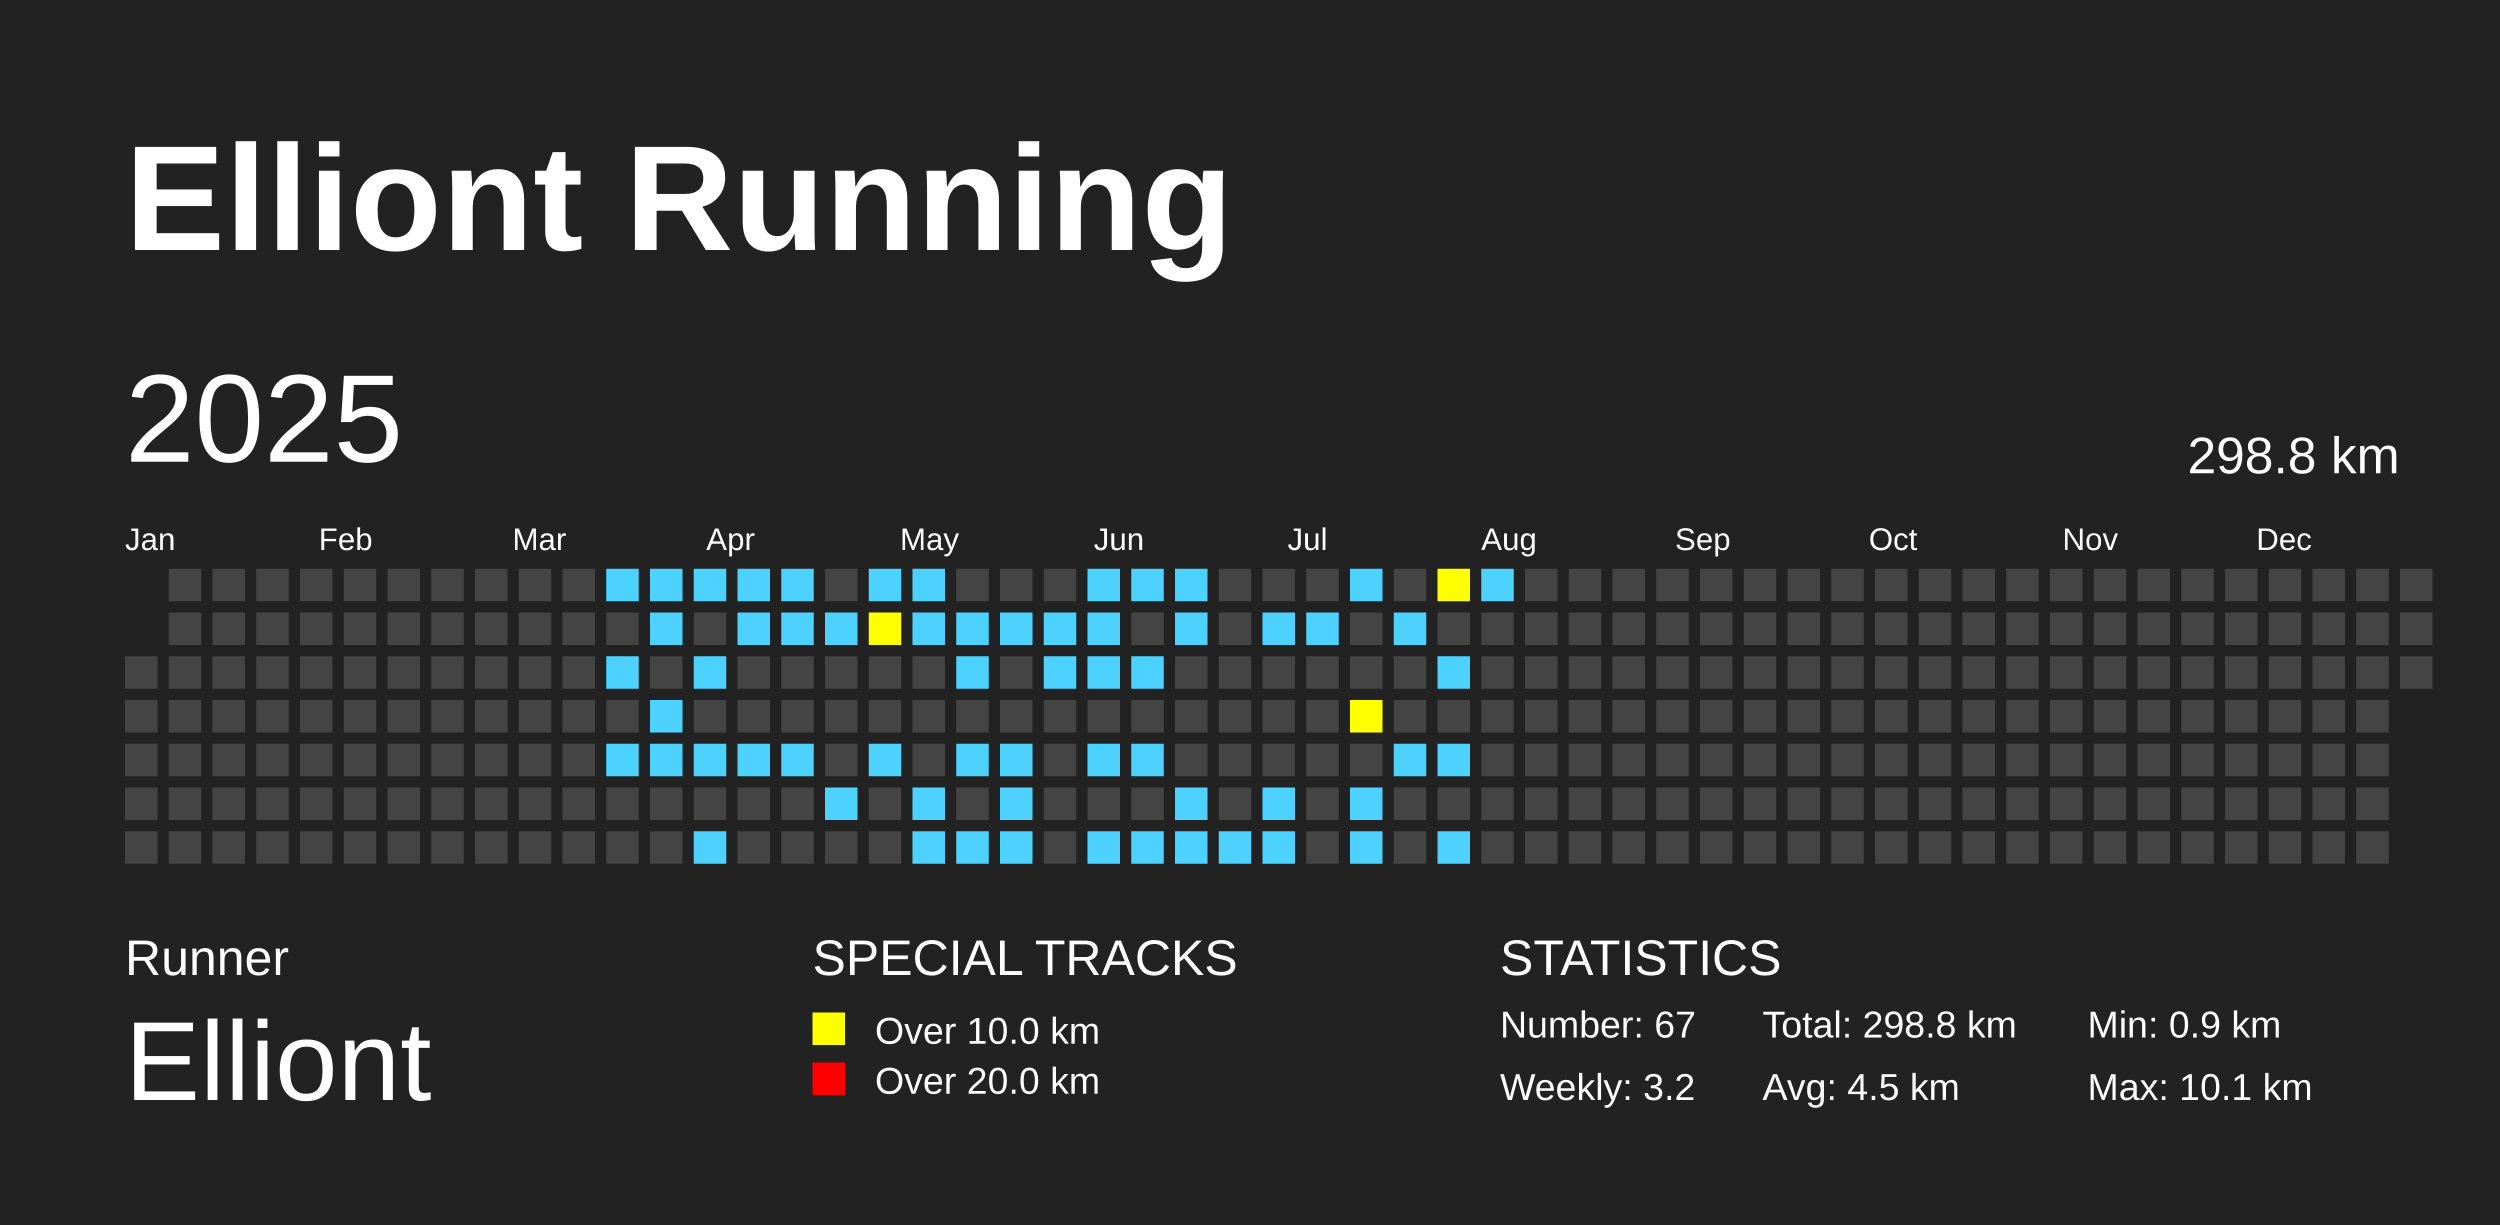
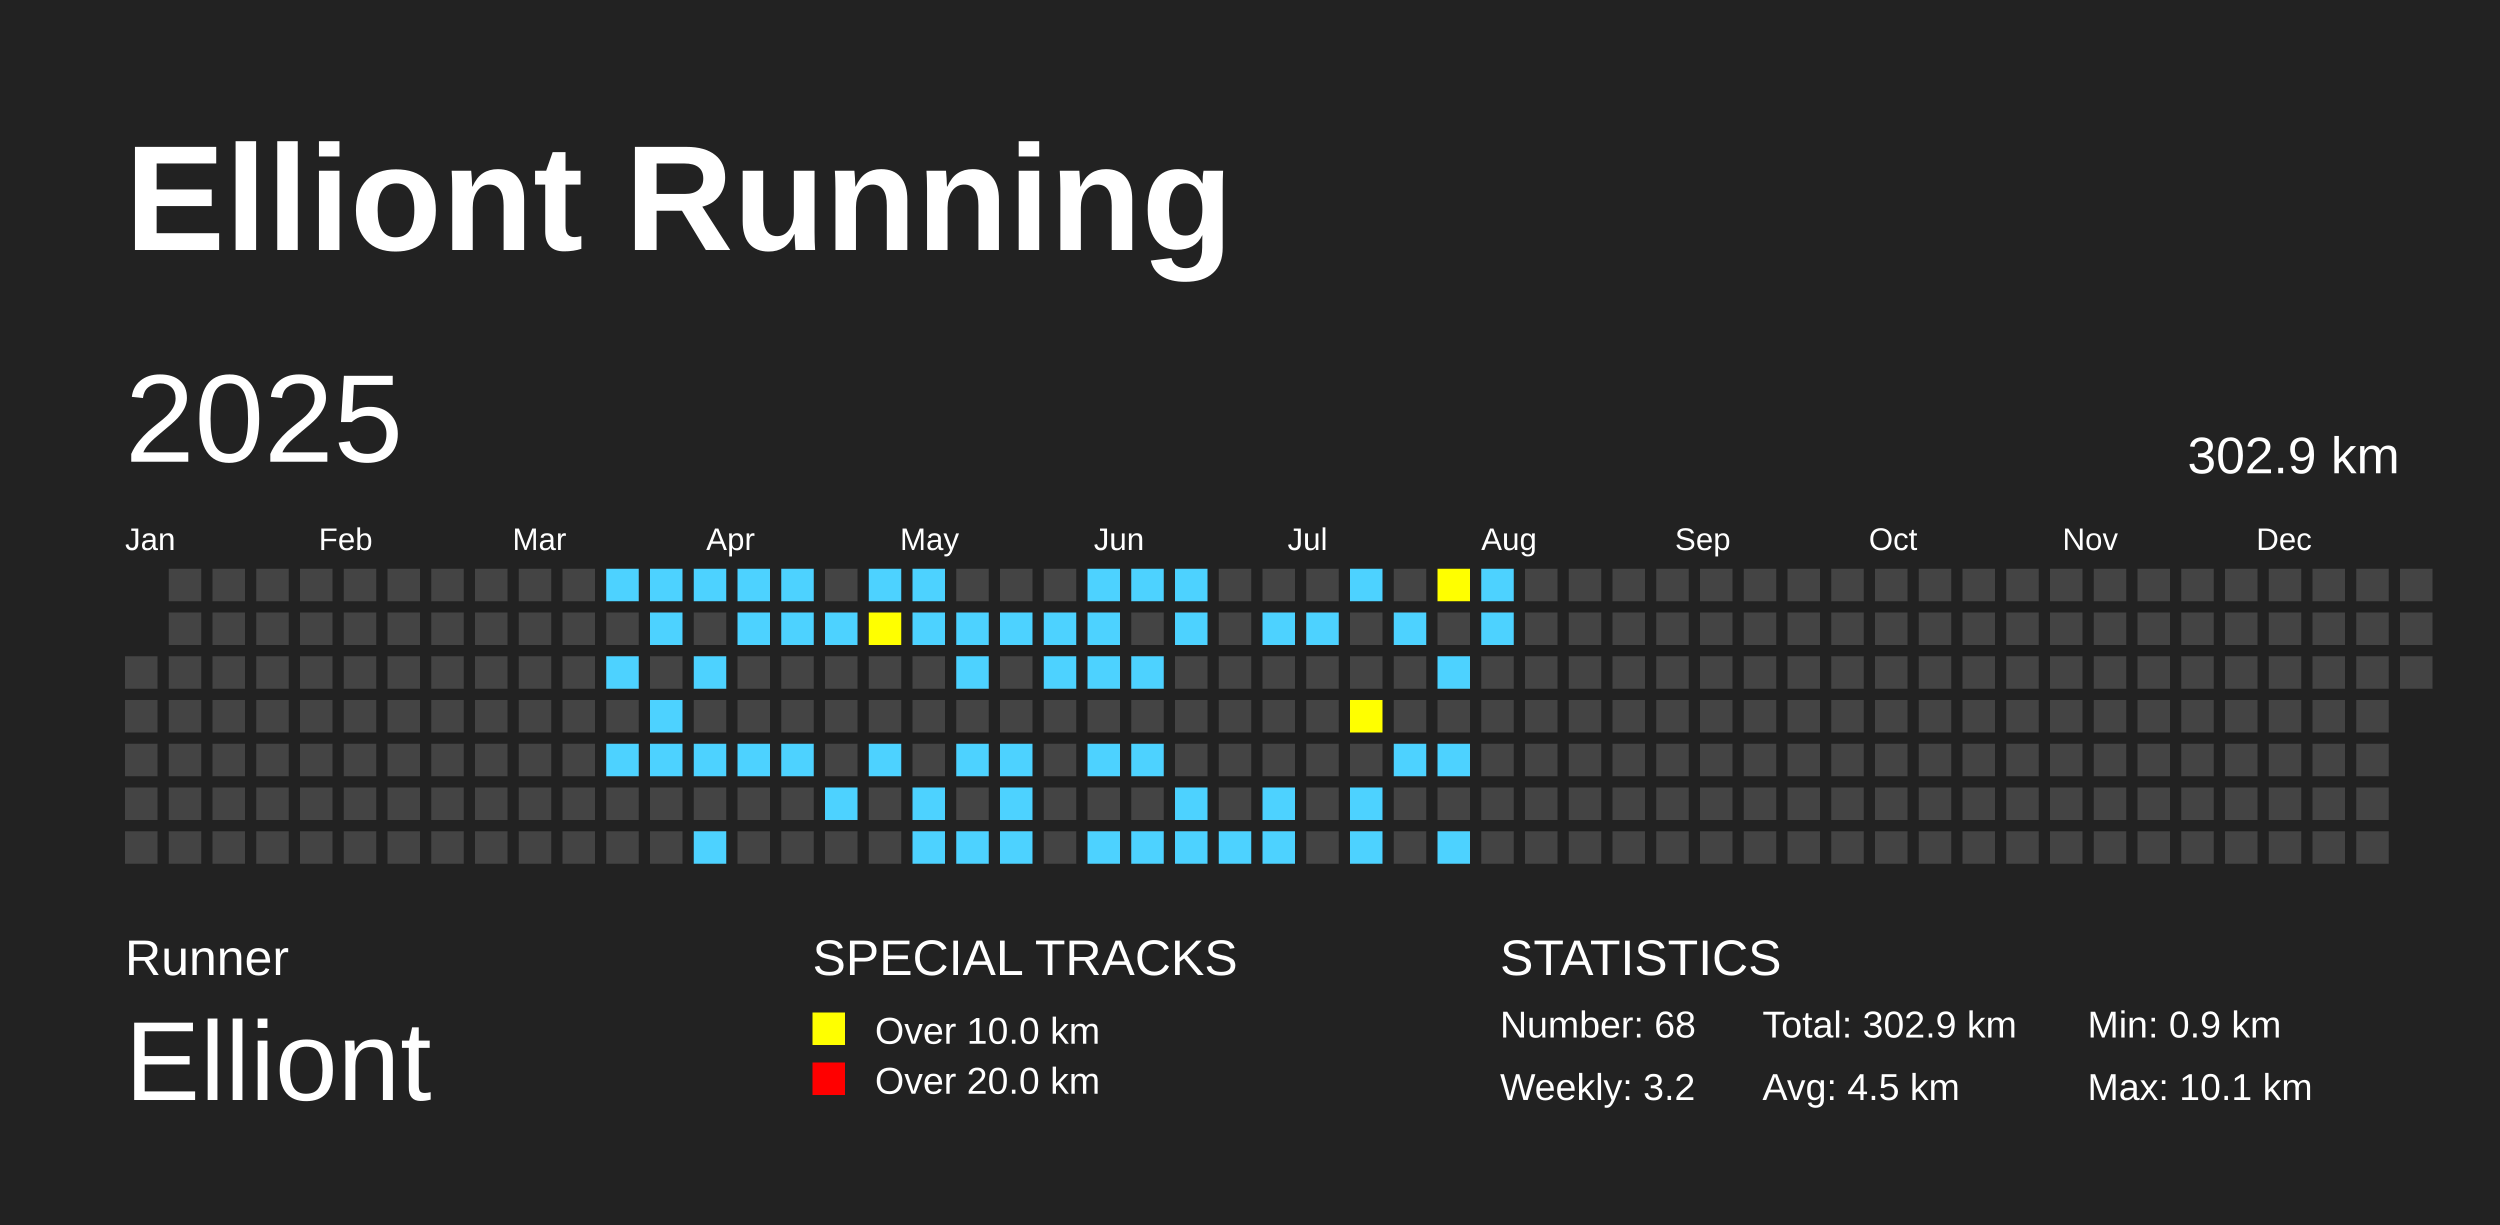
<svg xmlns="http://www.w3.org/2000/svg" baseProfile="full" height="98mm" version="1.1" viewBox="0,0,200,98" width="200mm">
  <defs />
  <rect fill="#222222" height="98" width="200" x="0" y="0" />
  <text fill="#FFFFFF" style="font-size:12px; font-family:Arial; font-weight:bold;" x="10" y="20">Elliont Running</text>
  <text fill="#FFFFFF" style="font-size:4px; font-family:Arial" x="10" y="78">Runner</text>
  <text fill="#FFFFFF" style="font-size:9px; font-family:Arial" x="10" y="88">Elliont</text>
  <text fill="#FFFFFF" style="font-size:4px; font-family:Arial" x="65" y="78">SPECIAL TRACKS</text>
  <rect fill="yellow" height="2.6" width="2.6" x="65" y="81" />
  <text fill="#FFFFFF" style="font-size:3px; font-family:Arial" x="70" y="83.5">Over 10.0 km</text>
  <rect fill="red" height="2.6" width="2.6" x="65" y="85" />
  <text fill="#FFFFFF" style="font-size:3px; font-family:Arial" x="70" y="87.5">Over 20.0 km</text>
  <text fill="#FFFFFF" style="font-size:4px; font-family:Arial" x="120" y="78">STATISTICS</text>
-   <text fill="#FFFFFF" style="font-size:3px; font-family:Arial" x="120" y="83">Number: 67</text>
+   <text fill="#FFFFFF" style="font-size:3px; font-family:Arial" x="120" y="83">Number: 68</text>
  <text fill="#FFFFFF" style="font-size:3px; font-family:Arial" x="120" y="88">Weekly: 3.2</text>
-   <text fill="#FFFFFF" style="font-size:3px; font-family:Arial" x="141" y="83">Total: 298.8 km</text>
+   <text fill="#FFFFFF" style="font-size:3px; font-family:Arial" x="141" y="83">Total: 302.9 km</text>
  <text fill="#FFFFFF" style="font-size:3px; font-family:Arial" x="141" y="88">Avg: 4.5 km</text>
  <text fill="#FFFFFF" style="font-size:3px; font-family:Arial" x="167" y="83">Min: 0.9 km</text>
  <text fill="#FFFFFF" style="font-size:3px; font-family:Arial" x="167" y="88">Max: 10.1 km</text>
  <text dominant-baseline="hanging" fill="#FFFFFF" style="font-size:10.0px; font-family:Arial;" x="10" y="30">2025</text>
-   <text dominant-baseline="hanging" fill="#FFFFFF" style="font-size:4.125px; font-family:Arial;" x="175" y="35">298.8 km</text>
+   <text dominant-baseline="hanging" fill="#FFFFFF" style="font-size:4.125px; font-family:Arial;" x="175" y="35">302.9 km</text>
  <text fill="#FFFFFF" style="font-size:2.5px; font-family:Arial" x="10.0" y="44">Jan</text>
  <text fill="#FFFFFF" style="font-size:2.5px; font-family:Arial" x="25.5" y="44">Feb</text>
  <text fill="#FFFFFF" style="font-size:2.5px; font-family:Arial" x="41.0" y="44">Mar</text>
  <text fill="#FFFFFF" style="font-size:2.5px; font-family:Arial" x="56.5" y="44">Apr</text>
  <text fill="#FFFFFF" style="font-size:2.5px; font-family:Arial" x="72.0" y="44">May</text>
  <text fill="#FFFFFF" style="font-size:2.5px; font-family:Arial" x="87.5" y="44">Jun</text>
  <text fill="#FFFFFF" style="font-size:2.5px; font-family:Arial" x="103.0" y="44">Jul</text>
  <text fill="#FFFFFF" style="font-size:2.5px; font-family:Arial" x="118.5" y="44">Aug</text>
  <text fill="#FFFFFF" style="font-size:2.5px; font-family:Arial" x="134.0" y="44">Sep</text>
  <text fill="#FFFFFF" style="font-size:2.5px; font-family:Arial" x="149.5" y="44">Oct</text>
  <text fill="#FFFFFF" style="font-size:2.5px; font-family:Arial" x="165.0" y="44">Nov</text>
  <text fill="#FFFFFF" style="font-size:2.5px; font-family:Arial" x="180.5" y="44">Dec</text>
  <rect fill="#444444" height="2.6" width="2.6" x="10.0" y="52.5" />
  <rect fill="#444444" height="2.6" width="2.6" x="10.0" y="56.0" />
  <rect fill="#444444" height="2.6" width="2.6" x="10.0" y="59.5" />
  <rect fill="#444444" height="2.6" width="2.6" x="10.0" y="63.0" />
  <rect fill="#444444" height="2.6" width="2.6" x="10.0" y="66.5" />
  <rect fill="#444444" height="2.6" width="2.6" x="13.5" y="45.5" />
  <rect fill="#444444" height="2.6" width="2.6" x="13.5" y="49.0" />
  <rect fill="#444444" height="2.6" width="2.6" x="13.5" y="52.5" />
  <rect fill="#444444" height="2.6" width="2.6" x="13.5" y="56.0" />
  <rect fill="#444444" height="2.6" width="2.6" x="13.5" y="59.5" />
  <rect fill="#444444" height="2.6" width="2.6" x="13.5" y="63.0" />
  <rect fill="#444444" height="2.6" width="2.6" x="13.5" y="66.5" />
  <rect fill="#444444" height="2.6" width="2.6" x="17.0" y="45.5" />
  <rect fill="#444444" height="2.6" width="2.6" x="17.0" y="49.0" />
  <rect fill="#444444" height="2.6" width="2.6" x="17.0" y="52.5" />
  <rect fill="#444444" height="2.6" width="2.6" x="17.0" y="56.0" />
  <rect fill="#444444" height="2.6" width="2.6" x="17.0" y="59.5" />
  <rect fill="#444444" height="2.6" width="2.6" x="17.0" y="63.0" />
  <rect fill="#444444" height="2.6" width="2.6" x="17.0" y="66.5" />
  <rect fill="#444444" height="2.6" width="2.6" x="20.5" y="45.5" />
  <rect fill="#444444" height="2.6" width="2.6" x="20.5" y="49.0" />
  <rect fill="#444444" height="2.6" width="2.6" x="20.5" y="52.5" />
  <rect fill="#444444" height="2.6" width="2.6" x="20.5" y="56.0" />
  <rect fill="#444444" height="2.6" width="2.6" x="20.5" y="59.5" />
  <rect fill="#444444" height="2.6" width="2.6" x="20.5" y="63.0" />
  <rect fill="#444444" height="2.6" width="2.6" x="20.5" y="66.5" />
  <rect fill="#444444" height="2.6" width="2.6" x="24.0" y="45.5" />
  <rect fill="#444444" height="2.6" width="2.6" x="24.0" y="49.0" />
  <rect fill="#444444" height="2.6" width="2.6" x="24.0" y="52.5" />
  <rect fill="#444444" height="2.6" width="2.6" x="24.0" y="56.0" />
  <rect fill="#444444" height="2.6" width="2.6" x="24.0" y="59.5" />
  <rect fill="#444444" height="2.6" width="2.6" x="24.0" y="63.0" />
  <rect fill="#444444" height="2.6" width="2.6" x="24.0" y="66.5" />
  <rect fill="#444444" height="2.6" width="2.6" x="27.5" y="45.5" />
  <rect fill="#444444" height="2.6" width="2.6" x="27.5" y="49.0" />
  <rect fill="#444444" height="2.6" width="2.6" x="27.5" y="52.5" />
  <rect fill="#444444" height="2.6" width="2.6" x="27.5" y="56.0" />
  <rect fill="#444444" height="2.6" width="2.6" x="27.5" y="59.5" />
  <rect fill="#444444" height="2.6" width="2.6" x="27.5" y="63.0" />
  <rect fill="#444444" height="2.6" width="2.6" x="27.5" y="66.5" />
  <rect fill="#444444" height="2.6" width="2.6" x="31.0" y="45.5" />
  <rect fill="#444444" height="2.6" width="2.6" x="31.0" y="49.0" />
  <rect fill="#444444" height="2.6" width="2.6" x="31.0" y="52.5" />
  <rect fill="#444444" height="2.6" width="2.6" x="31.0" y="56.0" />
  <rect fill="#444444" height="2.6" width="2.6" x="31.0" y="59.5" />
  <rect fill="#444444" height="2.6" width="2.6" x="31.0" y="63.0" />
  <rect fill="#444444" height="2.6" width="2.6" x="31.0" y="66.5" />
  <rect fill="#444444" height="2.6" width="2.6" x="34.5" y="45.5" />
  <rect fill="#444444" height="2.6" width="2.6" x="34.5" y="49.0" />
  <rect fill="#444444" height="2.6" width="2.6" x="34.5" y="52.5" />
  <rect fill="#444444" height="2.6" width="2.6" x="34.5" y="56.0" />
  <rect fill="#444444" height="2.6" width="2.6" x="34.5" y="59.5" />
  <rect fill="#444444" height="2.6" width="2.6" x="34.5" y="63.0" />
  <rect fill="#444444" height="2.6" width="2.6" x="34.5" y="66.5" />
  <rect fill="#444444" height="2.6" width="2.6" x="38.0" y="45.5" />
  <rect fill="#444444" height="2.6" width="2.6" x="38.0" y="49.0" />
  <rect fill="#444444" height="2.6" width="2.6" x="38.0" y="52.5" />
  <rect fill="#444444" height="2.6" width="2.6" x="38.0" y="56.0" />
  <rect fill="#444444" height="2.6" width="2.6" x="38.0" y="59.5" />
  <rect fill="#444444" height="2.6" width="2.6" x="38.0" y="63.0" />
  <rect fill="#444444" height="2.6" width="2.6" x="38.0" y="66.5" />
  <rect fill="#444444" height="2.6" width="2.6" x="41.5" y="45.5" />
  <rect fill="#444444" height="2.6" width="2.6" x="41.5" y="49.0" />
  <rect fill="#444444" height="2.6" width="2.6" x="41.5" y="52.5" />
  <rect fill="#444444" height="2.6" width="2.6" x="41.5" y="56.0" />
  <rect fill="#444444" height="2.6" width="2.6" x="41.5" y="59.5" />
  <rect fill="#444444" height="2.6" width="2.6" x="41.5" y="63.0" />
  <rect fill="#444444" height="2.6" width="2.6" x="41.5" y="66.5" />
  <rect fill="#444444" height="2.6" width="2.6" x="45.0" y="45.5" />
  <rect fill="#444444" height="2.6" width="2.6" x="45.0" y="49.0" />
  <rect fill="#444444" height="2.6" width="2.6" x="45.0" y="52.5" />
  <rect fill="#444444" height="2.6" width="2.6" x="45.0" y="56.0" />
  <rect fill="#444444" height="2.6" width="2.6" x="45.0" y="59.5" />
  <rect fill="#444444" height="2.6" width="2.6" x="45.0" y="63.0" />
  <rect fill="#444444" height="2.6" width="2.6" x="45.0" y="66.5" />
  <rect fill="#4DD2FF" height="2.6" width="2.6" x="48.5" y="45.5" />
  <rect fill="#444444" height="2.6" width="2.6" x="48.5" y="49.0" />
  <rect fill="#4DD2FF" height="2.6" width="2.6" x="48.5" y="52.5" />
  <rect fill="#444444" height="2.6" width="2.6" x="48.5" y="56.0" />
  <rect fill="#4DD2FF" height="2.6" width="2.6" x="48.5" y="59.5" />
  <rect fill="#444444" height="2.6" width="2.6" x="48.5" y="63.0" />
  <rect fill="#444444" height="2.6" width="2.6" x="48.5" y="66.5" />
  <rect fill="#4DD2FF" height="2.6" width="2.6" x="52.0" y="45.5" />
  <rect fill="#4DD2FF" height="2.6" width="2.6" x="52.0" y="49.0" />
  <rect fill="#444444" height="2.6" width="2.6" x="52.0" y="52.5" />
  <rect fill="#4DD2FF" height="2.6" width="2.6" x="52.0" y="56.0" />
  <rect fill="#4DD2FF" height="2.6" width="2.6" x="52.0" y="59.5" />
  <rect fill="#444444" height="2.6" width="2.6" x="52.0" y="63.0" />
  <rect fill="#444444" height="2.6" width="2.6" x="52.0" y="66.5" />
  <rect fill="#4DD2FF" height="2.6" width="2.6" x="55.5" y="45.5" />
  <rect fill="#444444" height="2.6" width="2.6" x="55.5" y="49.0" />
  <rect fill="#4DD2FF" height="2.6" width="2.6" x="55.5" y="52.5" />
  <rect fill="#444444" height="2.6" width="2.6" x="55.5" y="56.0" />
  <rect fill="#4DD2FF" height="2.6" width="2.6" x="55.5" y="59.5" />
  <rect fill="#444444" height="2.6" width="2.6" x="55.5" y="63.0" />
  <rect fill="#4DD2FF" height="2.6" width="2.6" x="55.5" y="66.5" />
  <rect fill="#4DD2FF" height="2.6" width="2.6" x="59.0" y="45.5" />
  <rect fill="#4DD2FF" height="2.6" width="2.6" x="59.0" y="49.0" />
  <rect fill="#444444" height="2.6" width="2.6" x="59.0" y="52.5" />
  <rect fill="#444444" height="2.6" width="2.6" x="59.0" y="56.0" />
  <rect fill="#4DD2FF" height="2.6" width="2.6" x="59.0" y="59.5" />
  <rect fill="#444444" height="2.6" width="2.6" x="59.0" y="63.0" />
  <rect fill="#444444" height="2.6" width="2.6" x="59.0" y="66.5" />
  <rect fill="#4DD2FF" height="2.6" width="2.6" x="62.5" y="45.5" />
  <rect fill="#4DD2FF" height="2.6" width="2.6" x="62.5" y="49.0" />
  <rect fill="#444444" height="2.6" width="2.6" x="62.5" y="52.5" />
  <rect fill="#444444" height="2.6" width="2.6" x="62.5" y="56.0" />
  <rect fill="#4DD2FF" height="2.6" width="2.6" x="62.5" y="59.5" />
  <rect fill="#444444" height="2.6" width="2.6" x="62.5" y="63.0" />
  <rect fill="#444444" height="2.6" width="2.6" x="62.5" y="66.5" />
  <rect fill="#444444" height="2.6" width="2.6" x="66.0" y="45.5" />
  <rect fill="#4DD2FF" height="2.6" width="2.6" x="66.0" y="49.0" />
  <rect fill="#444444" height="2.6" width="2.6" x="66.0" y="52.5" />
  <rect fill="#444444" height="2.6" width="2.6" x="66.0" y="56.0" />
  <rect fill="#444444" height="2.6" width="2.6" x="66.0" y="59.5" />
  <rect fill="#4DD2FF" height="2.6" width="2.6" x="66.0" y="63.0" />
  <rect fill="#444444" height="2.6" width="2.6" x="66.0" y="66.5" />
  <rect fill="#4DD2FF" height="2.6" width="2.6" x="69.5" y="45.5" />
  <rect fill="yellow" height="2.6" width="2.6" x="69.5" y="49.0" />
  <rect fill="#444444" height="2.6" width="2.6" x="69.5" y="52.5" />
  <rect fill="#444444" height="2.6" width="2.6" x="69.5" y="56.0" />
  <rect fill="#4DD2FF" height="2.6" width="2.6" x="69.5" y="59.5" />
  <rect fill="#444444" height="2.6" width="2.6" x="69.5" y="63.0" />
  <rect fill="#444444" height="2.6" width="2.6" x="69.5" y="66.5" />
  <rect fill="#4DD2FF" height="2.6" width="2.6" x="73.0" y="45.5" />
  <rect fill="#4DD2FF" height="2.6" width="2.6" x="73.0" y="49.0" />
  <rect fill="#444444" height="2.6" width="2.6" x="73.0" y="52.5" />
  <rect fill="#444444" height="2.6" width="2.6" x="73.0" y="56.0" />
  <rect fill="#444444" height="2.6" width="2.6" x="73.0" y="59.5" />
  <rect fill="#4DD2FF" height="2.6" width="2.6" x="73.0" y="63.0" />
  <rect fill="#4DD2FF" height="2.6" width="2.6" x="73.0" y="66.5" />
  <rect fill="#444444" height="2.6" width="2.6" x="76.5" y="45.5" />
  <rect fill="#4DD2FF" height="2.6" width="2.6" x="76.5" y="49.0" />
  <rect fill="#4DD2FF" height="2.6" width="2.6" x="76.5" y="52.5" />
  <rect fill="#444444" height="2.6" width="2.6" x="76.5" y="56.0" />
  <rect fill="#4DD2FF" height="2.6" width="2.6" x="76.5" y="59.5" />
  <rect fill="#444444" height="2.6" width="2.6" x="76.5" y="63.0" />
  <rect fill="#4DD2FF" height="2.6" width="2.6" x="76.5" y="66.5" />
  <rect fill="#444444" height="2.6" width="2.6" x="80.0" y="45.5" />
  <rect fill="#4DD2FF" height="2.6" width="2.6" x="80.0" y="49.0" />
  <rect fill="#444444" height="2.6" width="2.6" x="80.0" y="52.5" />
  <rect fill="#444444" height="2.6" width="2.6" x="80.0" y="56.0" />
  <rect fill="#4DD2FF" height="2.6" width="2.6" x="80.0" y="59.5" />
  <rect fill="#4DD2FF" height="2.6" width="2.6" x="80.0" y="63.0" />
  <rect fill="#4DD2FF" height="2.6" width="2.6" x="80.0" y="66.5" />
  <rect fill="#444444" height="2.6" width="2.6" x="83.5" y="45.5" />
  <rect fill="#4DD2FF" height="2.6" width="2.6" x="83.5" y="49.0" />
  <rect fill="#4DD2FF" height="2.6" width="2.6" x="83.5" y="52.5" />
  <rect fill="#444444" height="2.6" width="2.6" x="83.5" y="56.0" />
  <rect fill="#444444" height="2.6" width="2.6" x="83.5" y="59.5" />
  <rect fill="#444444" height="2.6" width="2.6" x="83.5" y="63.0" />
  <rect fill="#444444" height="2.6" width="2.6" x="83.5" y="66.5" />
  <rect fill="#4DD2FF" height="2.6" width="2.6" x="87.0" y="45.5" />
  <rect fill="#4DD2FF" height="2.6" width="2.6" x="87.0" y="49.0" />
  <rect fill="#4DD2FF" height="2.6" width="2.6" x="87.0" y="52.5" />
  <rect fill="#444444" height="2.6" width="2.6" x="87.0" y="56.0" />
  <rect fill="#4DD2FF" height="2.6" width="2.6" x="87.0" y="59.5" />
  <rect fill="#444444" height="2.6" width="2.6" x="87.0" y="63.0" />
  <rect fill="#4DD2FF" height="2.6" width="2.6" x="87.0" y="66.5" />
  <rect fill="#4DD2FF" height="2.6" width="2.6" x="90.5" y="45.5" />
  <rect fill="#444444" height="2.6" width="2.6" x="90.5" y="49.0" />
  <rect fill="#4DD2FF" height="2.6" width="2.6" x="90.5" y="52.5" />
  <rect fill="#444444" height="2.6" width="2.6" x="90.5" y="56.0" />
  <rect fill="#4DD2FF" height="2.6" width="2.6" x="90.5" y="59.5" />
  <rect fill="#444444" height="2.6" width="2.6" x="90.5" y="63.0" />
  <rect fill="#4DD2FF" height="2.6" width="2.6" x="90.5" y="66.5" />
  <rect fill="#4DD2FF" height="2.6" width="2.6" x="94.0" y="45.5" />
  <rect fill="#4DD2FF" height="2.6" width="2.6" x="94.0" y="49.0" />
  <rect fill="#444444" height="2.6" width="2.6" x="94.0" y="52.5" />
  <rect fill="#444444" height="2.6" width="2.6" x="94.0" y="56.0" />
  <rect fill="#444444" height="2.6" width="2.6" x="94.0" y="59.5" />
  <rect fill="#4DD2FF" height="2.6" width="2.6" x="94.0" y="63.0" />
  <rect fill="#4DD2FF" height="2.6" width="2.6" x="94.0" y="66.5" />
  <rect fill="#444444" height="2.6" width="2.6" x="97.5" y="45.5" />
  <rect fill="#444444" height="2.6" width="2.6" x="97.5" y="49.0" />
  <rect fill="#444444" height="2.6" width="2.6" x="97.5" y="52.5" />
  <rect fill="#444444" height="2.6" width="2.6" x="97.5" y="56.0" />
  <rect fill="#444444" height="2.6" width="2.6" x="97.5" y="59.5" />
  <rect fill="#444444" height="2.6" width="2.6" x="97.5" y="63.0" />
  <rect fill="#4DD2FF" height="2.6" width="2.6" x="97.5" y="66.5" />
  <rect fill="#444444" height="2.6" width="2.6" x="101.0" y="45.5" />
  <rect fill="#4DD2FF" height="2.6" width="2.6" x="101.0" y="49.0" />
  <rect fill="#444444" height="2.6" width="2.6" x="101.0" y="52.5" />
  <rect fill="#444444" height="2.6" width="2.6" x="101.0" y="56.0" />
  <rect fill="#444444" height="2.6" width="2.6" x="101.0" y="59.5" />
  <rect fill="#4DD2FF" height="2.6" width="2.6" x="101.0" y="63.0" />
  <rect fill="#4DD2FF" height="2.6" width="2.6" x="101.0" y="66.5" />
  <rect fill="#444444" height="2.6" width="2.6" x="104.5" y="45.5" />
  <rect fill="#4DD2FF" height="2.6" width="2.6" x="104.5" y="49.0" />
  <rect fill="#444444" height="2.6" width="2.6" x="104.5" y="52.5" />
  <rect fill="#444444" height="2.6" width="2.6" x="104.5" y="56.0" />
  <rect fill="#444444" height="2.6" width="2.6" x="104.5" y="59.5" />
  <rect fill="#444444" height="2.6" width="2.6" x="104.5" y="63.0" />
  <rect fill="#444444" height="2.6" width="2.6" x="104.5" y="66.5" />
  <rect fill="#4DD2FF" height="2.6" width="2.6" x="108.0" y="45.5" />
  <rect fill="#444444" height="2.6" width="2.6" x="108.0" y="49.0" />
  <rect fill="#444444" height="2.6" width="2.6" x="108.0" y="52.5" />
  <rect fill="yellow" height="2.6" width="2.6" x="108.0" y="56.0" />
  <rect fill="#444444" height="2.6" width="2.6" x="108.0" y="59.5" />
  <rect fill="#4DD2FF" height="2.6" width="2.6" x="108.0" y="63.0" />
  <rect fill="#4DD2FF" height="2.6" width="2.6" x="108.0" y="66.5" />
  <rect fill="#444444" height="2.6" width="2.6" x="111.5" y="45.5" />
  <rect fill="#4DD2FF" height="2.6" width="2.6" x="111.5" y="49.0" />
  <rect fill="#444444" height="2.6" width="2.6" x="111.5" y="52.5" />
  <rect fill="#444444" height="2.6" width="2.6" x="111.5" y="56.0" />
  <rect fill="#4DD2FF" height="2.6" width="2.6" x="111.5" y="59.5" />
  <rect fill="#444444" height="2.6" width="2.6" x="111.5" y="63.0" />
  <rect fill="#444444" height="2.6" width="2.6" x="111.5" y="66.5" />
  <rect fill="yellow" height="2.6" width="2.6" x="115.0" y="45.5" />
  <rect fill="#444444" height="2.6" width="2.6" x="115.0" y="49.0" />
  <rect fill="#4DD2FF" height="2.6" width="2.6" x="115.0" y="52.5" />
  <rect fill="#444444" height="2.6" width="2.6" x="115.0" y="56.0" />
  <rect fill="#4DD2FF" height="2.6" width="2.6" x="115.0" y="59.5" />
  <rect fill="#444444" height="2.6" width="2.6" x="115.0" y="63.0" />
  <rect fill="#4DD2FF" height="2.6" width="2.6" x="115.0" y="66.5" />
  <rect fill="#4DD2FF" height="2.6" width="2.6" x="118.5" y="45.5" />
-   <rect fill="#444444" height="2.6" width="2.6" x="118.5" y="49.0" />
+   <rect fill="#4DD2FF" height="2.6" width="2.6" x="118.5" y="49.0" />
  <rect fill="#444444" height="2.6" width="2.6" x="118.5" y="52.5" />
  <rect fill="#444444" height="2.6" width="2.6" x="118.5" y="56.0" />
  <rect fill="#444444" height="2.6" width="2.6" x="118.5" y="59.5" />
  <rect fill="#444444" height="2.6" width="2.6" x="118.5" y="63.0" />
  <rect fill="#444444" height="2.6" width="2.6" x="118.5" y="66.5" />
  <rect fill="#444444" height="2.6" width="2.6" x="122.0" y="45.5" />
  <rect fill="#444444" height="2.6" width="2.6" x="122.0" y="49.0" />
  <rect fill="#444444" height="2.6" width="2.6" x="122.0" y="52.5" />
  <rect fill="#444444" height="2.6" width="2.6" x="122.0" y="56.0" />
  <rect fill="#444444" height="2.6" width="2.6" x="122.0" y="59.5" />
  <rect fill="#444444" height="2.6" width="2.6" x="122.0" y="63.0" />
  <rect fill="#444444" height="2.6" width="2.6" x="122.0" y="66.5" />
  <rect fill="#444444" height="2.6" width="2.6" x="125.5" y="45.5" />
  <rect fill="#444444" height="2.6" width="2.6" x="125.5" y="49.0" />
  <rect fill="#444444" height="2.6" width="2.6" x="125.5" y="52.5" />
  <rect fill="#444444" height="2.6" width="2.6" x="125.5" y="56.0" />
  <rect fill="#444444" height="2.6" width="2.6" x="125.5" y="59.5" />
  <rect fill="#444444" height="2.6" width="2.6" x="125.5" y="63.0" />
  <rect fill="#444444" height="2.6" width="2.6" x="125.5" y="66.5" />
  <rect fill="#444444" height="2.6" width="2.6" x="129.0" y="45.5" />
  <rect fill="#444444" height="2.6" width="2.6" x="129.0" y="49.0" />
  <rect fill="#444444" height="2.6" width="2.6" x="129.0" y="52.5" />
  <rect fill="#444444" height="2.6" width="2.6" x="129.0" y="56.0" />
  <rect fill="#444444" height="2.6" width="2.6" x="129.0" y="59.5" />
  <rect fill="#444444" height="2.6" width="2.6" x="129.0" y="63.0" />
  <rect fill="#444444" height="2.6" width="2.6" x="129.0" y="66.5" />
  <rect fill="#444444" height="2.6" width="2.6" x="132.5" y="45.5" />
  <rect fill="#444444" height="2.6" width="2.6" x="132.5" y="49.0" />
  <rect fill="#444444" height="2.6" width="2.6" x="132.5" y="52.5" />
  <rect fill="#444444" height="2.6" width="2.6" x="132.5" y="56.0" />
  <rect fill="#444444" height="2.6" width="2.6" x="132.5" y="59.5" />
  <rect fill="#444444" height="2.6" width="2.6" x="132.5" y="63.0" />
  <rect fill="#444444" height="2.6" width="2.6" x="132.5" y="66.5" />
  <rect fill="#444444" height="2.6" width="2.6" x="136.0" y="45.5" />
  <rect fill="#444444" height="2.6" width="2.6" x="136.0" y="49.0" />
  <rect fill="#444444" height="2.6" width="2.6" x="136.0" y="52.5" />
  <rect fill="#444444" height="2.6" width="2.6" x="136.0" y="56.0" />
  <rect fill="#444444" height="2.6" width="2.6" x="136.0" y="59.5" />
  <rect fill="#444444" height="2.6" width="2.6" x="136.0" y="63.0" />
  <rect fill="#444444" height="2.6" width="2.6" x="136.0" y="66.5" />
  <rect fill="#444444" height="2.6" width="2.6" x="139.5" y="45.5" />
  <rect fill="#444444" height="2.6" width="2.6" x="139.5" y="49.0" />
  <rect fill="#444444" height="2.6" width="2.6" x="139.5" y="52.5" />
  <rect fill="#444444" height="2.6" width="2.6" x="139.5" y="56.0" />
  <rect fill="#444444" height="2.6" width="2.6" x="139.5" y="59.5" />
  <rect fill="#444444" height="2.6" width="2.6" x="139.5" y="63.0" />
  <rect fill="#444444" height="2.6" width="2.6" x="139.5" y="66.5" />
  <rect fill="#444444" height="2.6" width="2.6" x="143.0" y="45.5" />
  <rect fill="#444444" height="2.6" width="2.6" x="143.0" y="49.0" />
  <rect fill="#444444" height="2.6" width="2.6" x="143.0" y="52.5" />
  <rect fill="#444444" height="2.6" width="2.6" x="143.0" y="56.0" />
  <rect fill="#444444" height="2.6" width="2.6" x="143.0" y="59.5" />
  <rect fill="#444444" height="2.6" width="2.6" x="143.0" y="63.0" />
  <rect fill="#444444" height="2.6" width="2.6" x="143.0" y="66.5" />
  <rect fill="#444444" height="2.6" width="2.6" x="146.5" y="45.5" />
  <rect fill="#444444" height="2.6" width="2.6" x="146.5" y="49.0" />
  <rect fill="#444444" height="2.6" width="2.6" x="146.5" y="52.5" />
  <rect fill="#444444" height="2.6" width="2.6" x="146.5" y="56.0" />
  <rect fill="#444444" height="2.6" width="2.6" x="146.5" y="59.5" />
  <rect fill="#444444" height="2.6" width="2.6" x="146.5" y="63.0" />
  <rect fill="#444444" height="2.6" width="2.6" x="146.5" y="66.5" />
  <rect fill="#444444" height="2.6" width="2.6" x="150.0" y="45.5" />
  <rect fill="#444444" height="2.6" width="2.6" x="150.0" y="49.0" />
  <rect fill="#444444" height="2.6" width="2.6" x="150.0" y="52.5" />
  <rect fill="#444444" height="2.6" width="2.6" x="150.0" y="56.0" />
  <rect fill="#444444" height="2.6" width="2.6" x="150.0" y="59.5" />
  <rect fill="#444444" height="2.6" width="2.6" x="150.0" y="63.0" />
  <rect fill="#444444" height="2.6" width="2.6" x="150.0" y="66.5" />
  <rect fill="#444444" height="2.6" width="2.6" x="153.5" y="45.5" />
  <rect fill="#444444" height="2.6" width="2.6" x="153.5" y="49.0" />
  <rect fill="#444444" height="2.6" width="2.6" x="153.5" y="52.5" />
  <rect fill="#444444" height="2.6" width="2.6" x="153.5" y="56.0" />
  <rect fill="#444444" height="2.6" width="2.6" x="153.5" y="59.5" />
  <rect fill="#444444" height="2.6" width="2.6" x="153.5" y="63.0" />
  <rect fill="#444444" height="2.6" width="2.6" x="153.5" y="66.5" />
  <rect fill="#444444" height="2.6" width="2.6" x="157.0" y="45.5" />
  <rect fill="#444444" height="2.6" width="2.6" x="157.0" y="49.0" />
  <rect fill="#444444" height="2.6" width="2.6" x="157.0" y="52.5" />
  <rect fill="#444444" height="2.6" width="2.6" x="157.0" y="56.0" />
  <rect fill="#444444" height="2.6" width="2.6" x="157.0" y="59.5" />
  <rect fill="#444444" height="2.6" width="2.6" x="157.0" y="63.0" />
  <rect fill="#444444" height="2.6" width="2.6" x="157.0" y="66.5" />
  <rect fill="#444444" height="2.6" width="2.6" x="160.5" y="45.5" />
  <rect fill="#444444" height="2.6" width="2.6" x="160.5" y="49.0" />
  <rect fill="#444444" height="2.6" width="2.6" x="160.5" y="52.5" />
  <rect fill="#444444" height="2.6" width="2.6" x="160.5" y="56.0" />
  <rect fill="#444444" height="2.6" width="2.6" x="160.5" y="59.5" />
  <rect fill="#444444" height="2.6" width="2.6" x="160.5" y="63.0" />
  <rect fill="#444444" height="2.6" width="2.6" x="160.5" y="66.5" />
  <rect fill="#444444" height="2.6" width="2.6" x="164.0" y="45.5" />
  <rect fill="#444444" height="2.6" width="2.6" x="164.0" y="49.0" />
  <rect fill="#444444" height="2.6" width="2.6" x="164.0" y="52.5" />
  <rect fill="#444444" height="2.6" width="2.6" x="164.0" y="56.0" />
  <rect fill="#444444" height="2.6" width="2.6" x="164.0" y="59.5" />
  <rect fill="#444444" height="2.6" width="2.6" x="164.0" y="63.0" />
  <rect fill="#444444" height="2.6" width="2.6" x="164.0" y="66.5" />
  <rect fill="#444444" height="2.6" width="2.6" x="167.5" y="45.5" />
  <rect fill="#444444" height="2.6" width="2.6" x="167.5" y="49.0" />
  <rect fill="#444444" height="2.6" width="2.6" x="167.5" y="52.5" />
  <rect fill="#444444" height="2.6" width="2.6" x="167.5" y="56.0" />
  <rect fill="#444444" height="2.6" width="2.6" x="167.5" y="59.5" />
  <rect fill="#444444" height="2.6" width="2.6" x="167.5" y="63.0" />
  <rect fill="#444444" height="2.6" width="2.6" x="167.5" y="66.5" />
  <rect fill="#444444" height="2.6" width="2.6" x="171.0" y="45.5" />
  <rect fill="#444444" height="2.6" width="2.6" x="171.0" y="49.0" />
  <rect fill="#444444" height="2.6" width="2.6" x="171.0" y="52.5" />
  <rect fill="#444444" height="2.6" width="2.6" x="171.0" y="56.0" />
  <rect fill="#444444" height="2.6" width="2.6" x="171.0" y="59.5" />
  <rect fill="#444444" height="2.6" width="2.6" x="171.0" y="63.0" />
  <rect fill="#444444" height="2.6" width="2.6" x="171.0" y="66.5" />
  <rect fill="#444444" height="2.6" width="2.6" x="174.5" y="45.5" />
  <rect fill="#444444" height="2.6" width="2.6" x="174.5" y="49.0" />
  <rect fill="#444444" height="2.6" width="2.6" x="174.5" y="52.5" />
  <rect fill="#444444" height="2.6" width="2.6" x="174.5" y="56.0" />
  <rect fill="#444444" height="2.6" width="2.6" x="174.5" y="59.5" />
  <rect fill="#444444" height="2.6" width="2.6" x="174.5" y="63.0" />
  <rect fill="#444444" height="2.6" width="2.6" x="174.5" y="66.5" />
  <rect fill="#444444" height="2.6" width="2.6" x="178.0" y="45.5" />
  <rect fill="#444444" height="2.6" width="2.6" x="178.0" y="49.0" />
  <rect fill="#444444" height="2.6" width="2.6" x="178.0" y="52.5" />
  <rect fill="#444444" height="2.6" width="2.6" x="178.0" y="56.0" />
  <rect fill="#444444" height="2.6" width="2.6" x="178.0" y="59.5" />
  <rect fill="#444444" height="2.6" width="2.6" x="178.0" y="63.0" />
  <rect fill="#444444" height="2.6" width="2.6" x="178.0" y="66.5" />
  <rect fill="#444444" height="2.6" width="2.6" x="181.5" y="45.5" />
  <rect fill="#444444" height="2.6" width="2.6" x="181.5" y="49.0" />
  <rect fill="#444444" height="2.6" width="2.6" x="181.5" y="52.5" />
  <rect fill="#444444" height="2.6" width="2.6" x="181.5" y="56.0" />
  <rect fill="#444444" height="2.6" width="2.6" x="181.5" y="59.5" />
  <rect fill="#444444" height="2.6" width="2.6" x="181.5" y="63.0" />
  <rect fill="#444444" height="2.6" width="2.6" x="181.5" y="66.5" />
  <rect fill="#444444" height="2.6" width="2.6" x="185.0" y="45.5" />
  <rect fill="#444444" height="2.6" width="2.6" x="185.0" y="49.0" />
  <rect fill="#444444" height="2.6" width="2.6" x="185.0" y="52.5" />
  <rect fill="#444444" height="2.6" width="2.6" x="185.0" y="56.0" />
  <rect fill="#444444" height="2.6" width="2.6" x="185.0" y="59.5" />
  <rect fill="#444444" height="2.6" width="2.6" x="185.0" y="63.0" />
  <rect fill="#444444" height="2.6" width="2.6" x="185.0" y="66.5" />
  <rect fill="#444444" height="2.6" width="2.6" x="188.5" y="45.5" />
  <rect fill="#444444" height="2.6" width="2.6" x="188.5" y="49.0" />
  <rect fill="#444444" height="2.6" width="2.6" x="188.5" y="52.5" />
  <rect fill="#444444" height="2.6" width="2.6" x="188.5" y="56.0" />
  <rect fill="#444444" height="2.6" width="2.6" x="188.5" y="59.5" />
  <rect fill="#444444" height="2.6" width="2.6" x="188.5" y="63.0" />
  <rect fill="#444444" height="2.6" width="2.6" x="188.5" y="66.5" />
  <rect fill="#444444" height="2.6" width="2.6" x="192.0" y="45.5" />
  <rect fill="#444444" height="2.6" width="2.6" x="192.0" y="49.0" />
  <rect fill="#444444" height="2.6" width="2.6" x="192.0" y="52.5" />
</svg>
